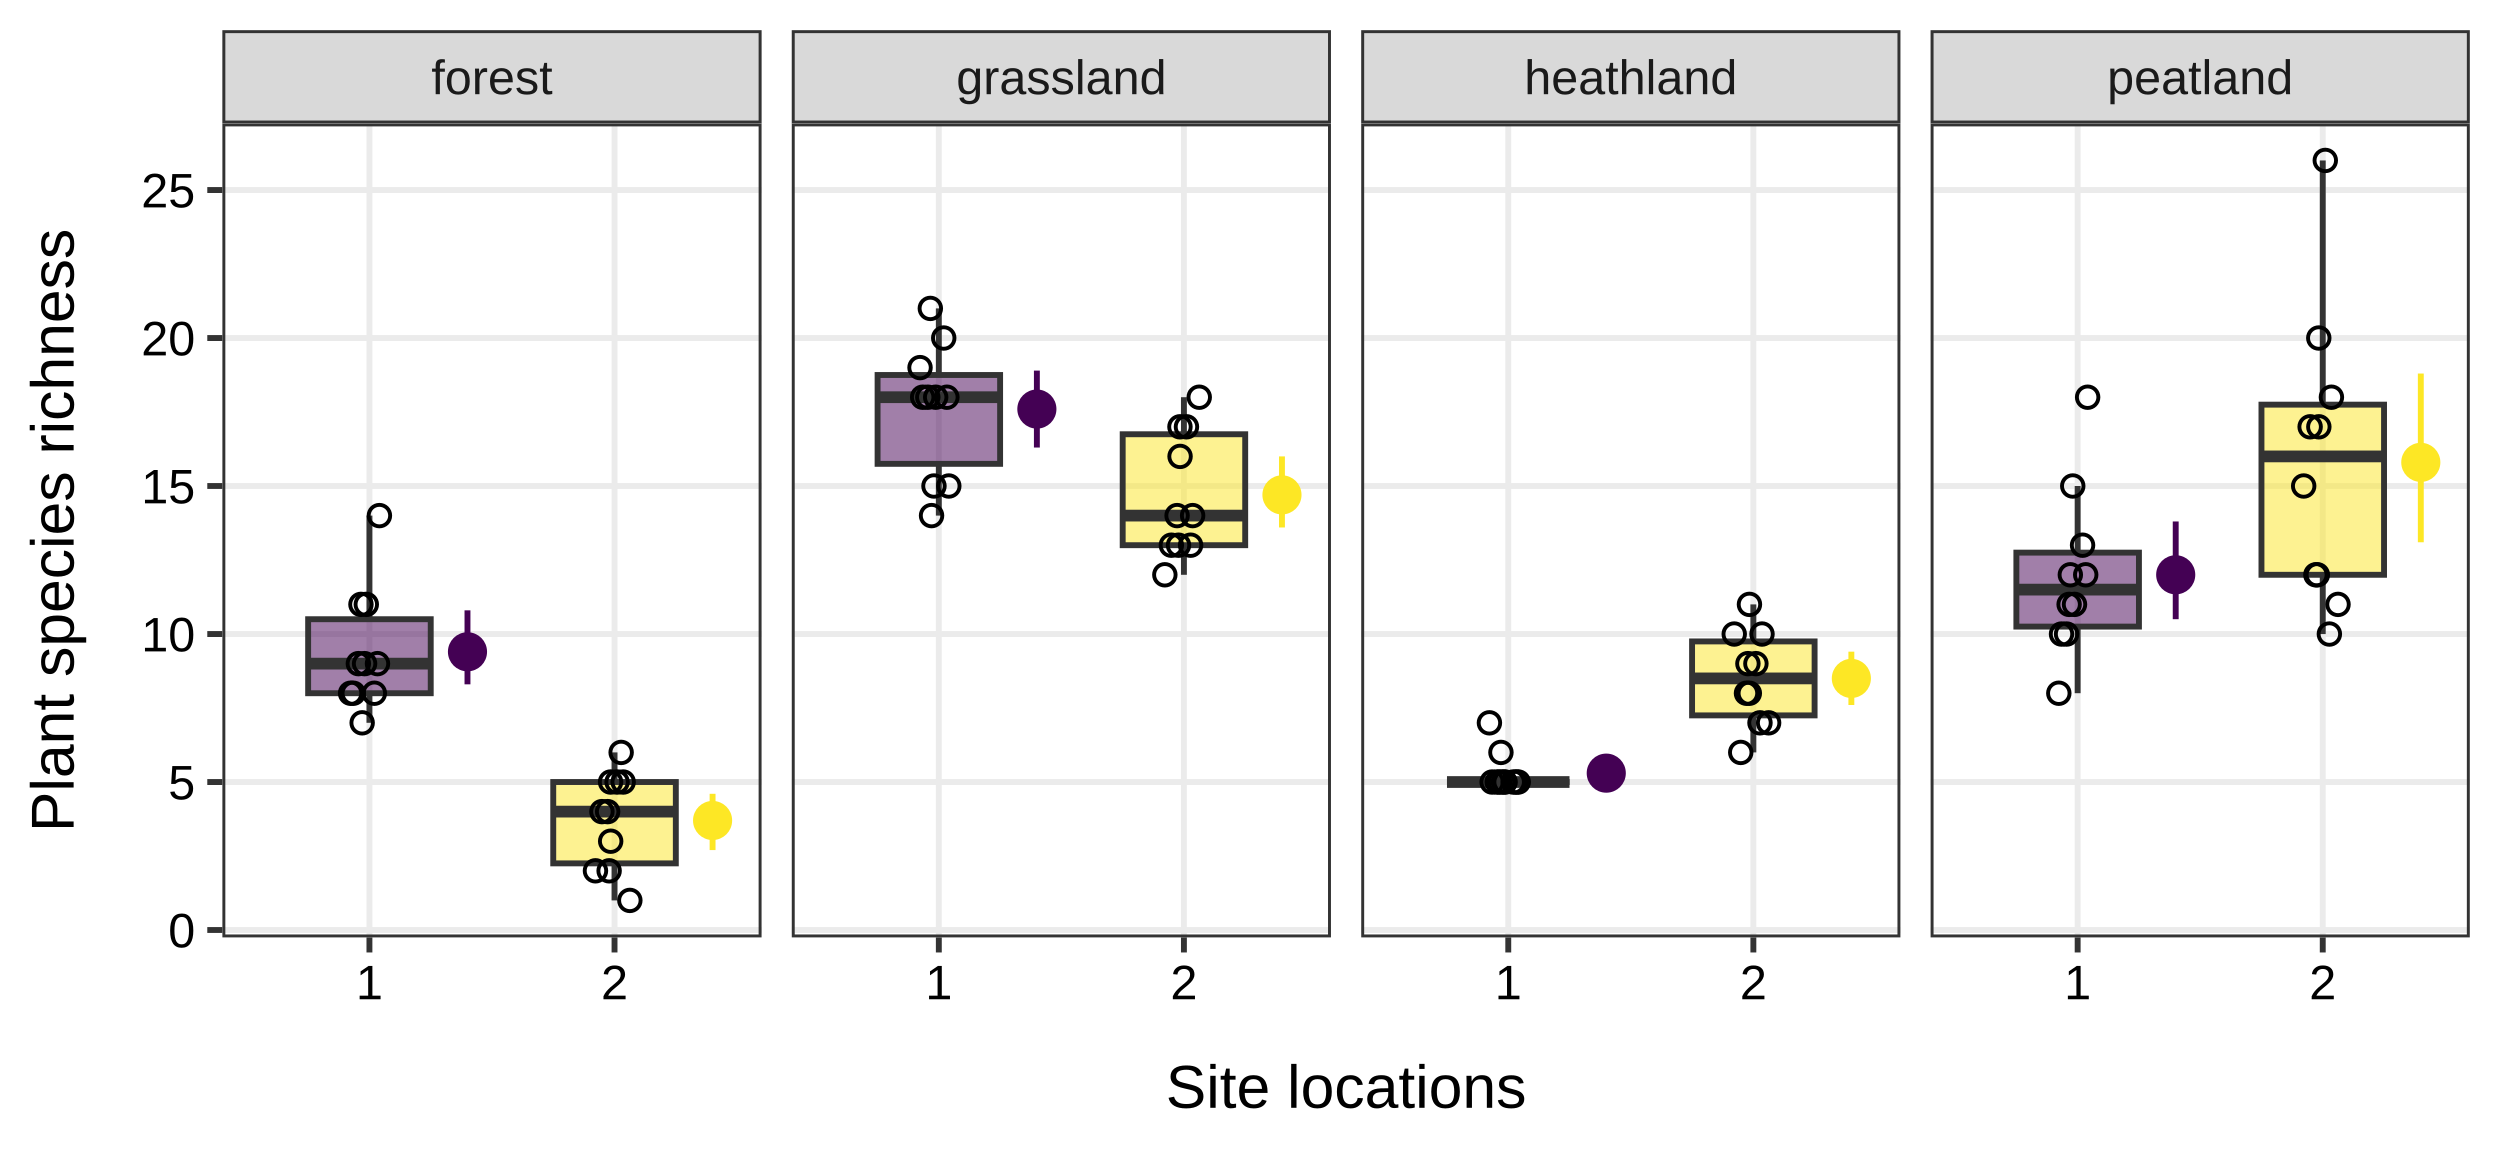
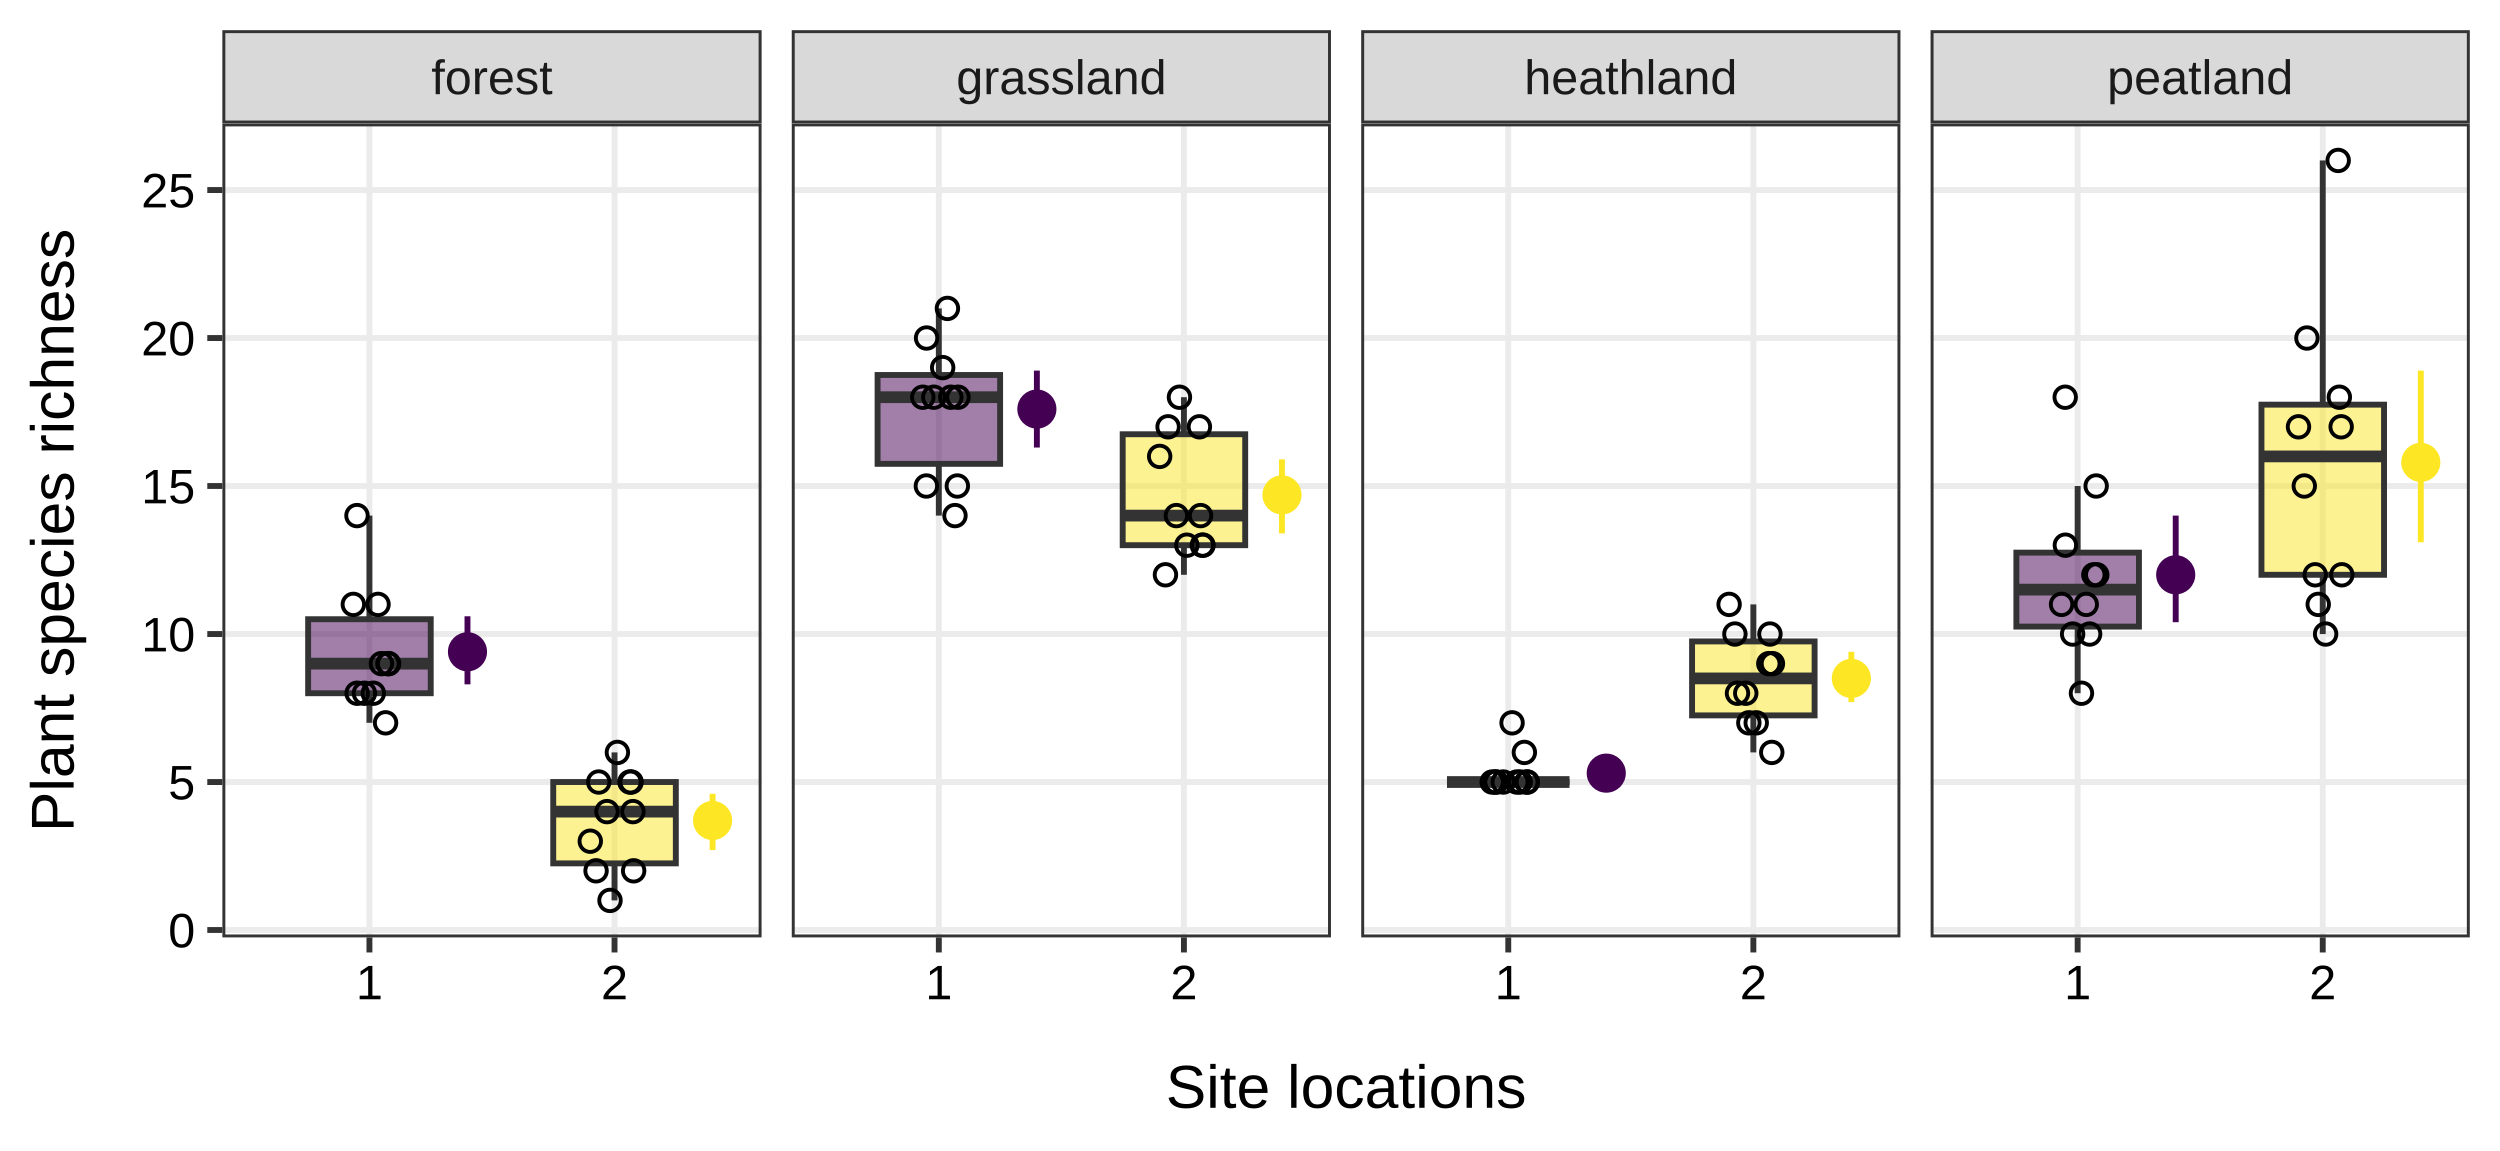
<svg xmlns="http://www.w3.org/2000/svg" width="453.60pt" height="208.80pt" viewBox="0 0 453.60 208.80">
  <g class="svglite">
    <defs>
      <style type="text/css">
    .svglite line, .svglite polyline, .svglite polygon, .svglite path, .svglite rect, .svglite circle {
      fill: none;
      stroke: #000000;
      stroke-linecap: round;
      stroke-linejoin: round;
      stroke-miterlimit: 10.00;
    }
    .svglite text {
      white-space: pre;
    }
    .svglite g.glyphgroup path {
      fill: inherit;
      stroke: none;
    }
  </style>
    </defs>
    <rect width="100%" height="100%" style="stroke: none; fill: #FFFFFF;" />
    <defs>
      <clipPath id="cpMC4wMHw0NTMuNjB8MC4wMHwyMDguODA=">
        <rect x="0.00" y="0.00" width="453.60" height="208.80" />
      </clipPath>
    </defs>
    <g clip-path="url(#cpMC4wMHw0NTMuNjB8MC4wMHwyMDguODA=)">
      <rect x="0.00" y="0.00" width="453.60" height="208.80" style="stroke-width: 1.07; stroke: #FFFFFF; fill: #FFFFFF;" />
    </g>
    <defs>
      <clipPath id="cpNDAuMzV8MTM4LjE4fDIyLjQwfDE3MC4wOA==">
        <rect x="40.35" y="22.40" width="97.83" height="147.68" />
      </clipPath>
    </defs>
    <g clip-path="url(#cpNDAuMzV8MTM4LjE4fDIyLjQwfDE3MC4wOA==)">
      <rect x="40.35" y="22.40" width="97.83" height="147.68" style="stroke-width: 1.07; stroke: none; fill: #FFFFFF;" />
      <polyline points="40.35,168.74 138.18,168.74 " style="stroke-width: 1.07; stroke: #EBEBEB; stroke-linecap: butt;" />
      <polyline points="40.35,141.89 138.18,141.89 " style="stroke-width: 1.07; stroke: #EBEBEB; stroke-linecap: butt;" />
      <polyline points="40.35,115.04 138.18,115.04 " style="stroke-width: 1.07; stroke: #EBEBEB; stroke-linecap: butt;" />
      <polyline points="40.35,88.18 138.18,88.18 " style="stroke-width: 1.07; stroke: #EBEBEB; stroke-linecap: butt;" />
      <polyline points="40.35,61.33 138.18,61.33 " style="stroke-width: 1.07; stroke: #EBEBEB; stroke-linecap: butt;" />
      <polyline points="40.35,34.48 138.18,34.48 " style="stroke-width: 1.07; stroke: #EBEBEB; stroke-linecap: butt;" />
      <polyline points="67.03,170.08 67.03,22.40 " style="stroke-width: 1.07; stroke: #EBEBEB; stroke-linecap: butt;" />
      <polyline points="111.50,170.08 111.50,22.40 " style="stroke-width: 1.07; stroke: #EBEBEB; stroke-linecap: butt;" />
      <line x1="67.03" y1="112.35" x2="67.03" y2="93.55" style="stroke-width: 1.07; stroke: #333333; stroke-linecap: butt;" />
      <line x1="67.03" y1="125.78" x2="67.03" y2="131.15" style="stroke-width: 1.07; stroke: #333333; stroke-linecap: butt;" />
      <polygon points="55.91,112.35 55.91,125.78 78.15,125.78 78.15,112.35 55.91,112.35 " style="stroke-width: 1.07; stroke: #333333; stroke-linecap: butt; stroke-linejoin: miter; fill: #440154; fill-opacity: 0.50;" />
      <line x1="55.91" y1="120.41" x2="78.15" y2="120.41" style="stroke-width: 2.13; stroke: #333333; stroke-linecap: butt; stroke-linejoin: miter;" />
      <line x1="111.50" y1="141.89" x2="111.50" y2="136.52" style="stroke-width: 1.07; stroke: #333333; stroke-linecap: butt;" />
      <line x1="111.50" y1="156.65" x2="111.50" y2="163.37" style="stroke-width: 1.07; stroke: #333333; stroke-linecap: butt;" />
      <polygon points="100.38,141.89 100.38,156.65 122.62,156.65 122.62,141.89 100.38,141.89 " style="stroke-width: 1.07; stroke: #333333; stroke-linecap: butt; stroke-linejoin: miter; fill: #FDE725; fill-opacity: 0.50;" />
      <line x1="100.38" y1="147.26" x2="122.62" y2="147.26" style="stroke-width: 2.13; stroke: #333333; stroke-linecap: butt; stroke-linejoin: miter;" />
-       <circle cx="66.46" cy="109.66" r="1.95" style="stroke-width: 0.71;" />
-       <circle cx="65.02" cy="120.41" r="1.95" style="stroke-width: 0.71;" />
-       <circle cx="65.49" cy="109.66" r="1.95" style="stroke-width: 0.71;" />
-       <circle cx="68.84" cy="93.55" r="1.95" style="stroke-width: 0.71;" />
-       <circle cx="66.15" cy="120.41" r="1.95" style="stroke-width: 0.71;" />
-       <circle cx="63.61" cy="125.78" r="1.95" style="stroke-width: 0.71;" />
-       <circle cx="67.92" cy="125.78" r="1.95" style="stroke-width: 0.71;" />
-       <circle cx="68.49" cy="120.41" r="1.95" style="stroke-width: 0.71;" />
-       <circle cx="65.71" cy="131.15" r="1.95" style="stroke-width: 0.71;" />
-       <circle cx="64.10" cy="125.78" r="1.95" style="stroke-width: 0.71;" />
-       <circle cx="111.96" cy="141.89" r="1.95" style="stroke-width: 0.71;" />
-       <circle cx="113.07" cy="141.89" r="1.95" style="stroke-width: 0.71;" />
-       <circle cx="110.25" cy="147.26" r="1.95" style="stroke-width: 0.71;" />
-       <circle cx="110.78" cy="141.89" r="1.95" style="stroke-width: 0.71;" />
-       <circle cx="114.28" cy="163.37" r="1.95" style="stroke-width: 0.71;" />
-       <circle cx="110.80" cy="152.63" r="1.95" style="stroke-width: 0.71;" />
-       <circle cx="108.04" cy="158.00" r="1.95" style="stroke-width: 0.71;" />
-       <circle cx="110.52" cy="158.00" r="1.95" style="stroke-width: 0.71;" />
-       <circle cx="112.70" cy="136.52" r="1.95" style="stroke-width: 0.71;" />
-       <circle cx="109.21" cy="147.26" r="1.95" style="stroke-width: 0.71;" />
-       <line x1="84.82" y1="124.16" x2="84.82" y2="110.74" style="stroke-width: 1.07; stroke: #440154; stroke-linecap: butt;" />
+       <circle cx="64.11" cy="109.66" r="1.95" style="stroke-width: 0.71;" />
+       <circle cx="69.20" cy="120.41" r="1.95" style="stroke-width: 0.71;" />
+       <circle cx="68.59" cy="109.66" r="1.95" style="stroke-width: 0.71;" />
+       <circle cx="64.77" cy="93.55" r="1.95" style="stroke-width: 0.71;" />
+       <circle cx="70.39" cy="120.41" r="1.95" style="stroke-width: 0.71;" />
+       <circle cx="67.73" cy="125.78" r="1.95" style="stroke-width: 0.71;" />
+       <circle cx="64.80" cy="125.78" r="1.95" style="stroke-width: 0.71;" />
+       <circle cx="70.51" cy="120.41" r="1.95" style="stroke-width: 0.71;" />
+       <circle cx="69.96" cy="131.15" r="1.95" style="stroke-width: 0.71;" />
+       <circle cx="66.12" cy="125.78" r="1.95" style="stroke-width: 0.71;" />
+       <circle cx="114.30" cy="141.89" r="1.95" style="stroke-width: 0.71;" />
+       <circle cx="114.51" cy="141.89" r="1.95" style="stroke-width: 0.71;" />
+       <circle cx="110.13" cy="147.26" r="1.95" style="stroke-width: 0.71;" />
+       <circle cx="108.63" cy="141.89" r="1.95" style="stroke-width: 0.71;" />
+       <circle cx="110.68" cy="163.37" r="1.95" style="stroke-width: 0.71;" />
+       <circle cx="107.10" cy="152.63" r="1.95" style="stroke-width: 0.71;" />
+       <circle cx="108.15" cy="158.00" r="1.95" style="stroke-width: 0.71;" />
+       <circle cx="114.97" cy="158.00" r="1.95" style="stroke-width: 0.71;" />
+       <circle cx="112.02" cy="136.52" r="1.95" style="stroke-width: 0.71;" />
+       <circle cx="114.84" cy="147.26" r="1.95" style="stroke-width: 0.71;" />
+       <line x1="84.82" y1="124.16" x2="84.82" y2="111.81" style="stroke-width: 1.07; stroke: #440154; stroke-linecap: butt;" />
      <line x1="129.29" y1="154.24" x2="129.29" y2="144.03" style="stroke-width: 1.07; stroke: #FDE725; stroke-linecap: butt;" />
      <circle cx="84.82" cy="118.26" r="2.84" style="stroke-width: 1.42; stroke: #440154; fill: #440154;" />
      <circle cx="129.29" cy="148.87" r="2.84" style="stroke-width: 1.42; stroke: #FDE725; fill: #FDE725;" />
      <rect x="40.35" y="22.40" width="97.83" height="147.68" style="stroke-width: 1.07; stroke: #333333;" />
    </g>
    <g clip-path="url(#cpMC4wMHw0NTMuNjB8MC4wMHwyMDguODA=)">
</g>
    <defs>
      <clipPath id="cpMTQzLjY2fDI0MS41MHwyMi40MHwxNzAuMDg=">
        <rect x="143.66" y="22.40" width="97.83" height="147.68" />
      </clipPath>
    </defs>
    <g clip-path="url(#cpMTQzLjY2fDI0MS41MHwyMi40MHwxNzAuMDg=)">
      <rect x="143.66" y="22.40" width="97.83" height="147.68" style="stroke-width: 1.07; stroke: none; fill: #FFFFFF;" />
      <polyline points="143.66,168.74 241.50,168.74 " style="stroke-width: 1.07; stroke: #EBEBEB; stroke-linecap: butt;" />
      <polyline points="143.66,141.89 241.50,141.89 " style="stroke-width: 1.07; stroke: #EBEBEB; stroke-linecap: butt;" />
      <polyline points="143.66,115.04 241.50,115.04 " style="stroke-width: 1.07; stroke: #EBEBEB; stroke-linecap: butt;" />
      <polyline points="143.66,88.18 241.50,88.18 " style="stroke-width: 1.07; stroke: #EBEBEB; stroke-linecap: butt;" />
      <polyline points="143.66,61.33 241.50,61.33 " style="stroke-width: 1.07; stroke: #EBEBEB; stroke-linecap: butt;" />
      <polyline points="143.66,34.48 241.50,34.48 " style="stroke-width: 1.07; stroke: #EBEBEB; stroke-linecap: butt;" />
      <polyline points="170.34,170.08 170.34,22.40 " style="stroke-width: 1.07; stroke: #EBEBEB; stroke-linecap: butt;" />
      <polyline points="214.81,170.08 214.81,22.40 " style="stroke-width: 1.07; stroke: #EBEBEB; stroke-linecap: butt;" />
      <line x1="170.34" y1="68.04" x2="170.34" y2="55.96" style="stroke-width: 1.07; stroke: #333333; stroke-linecap: butt;" />
      <line x1="170.34" y1="84.16" x2="170.34" y2="93.55" style="stroke-width: 1.07; stroke: #333333; stroke-linecap: butt;" />
      <polygon points="159.23,68.04 159.23,84.16 181.46,84.16 181.46,68.04 159.23,68.04 " style="stroke-width: 1.07; stroke: #333333; stroke-linecap: butt; stroke-linejoin: miter; fill: #440154; fill-opacity: 0.50;" />
      <line x1="159.23" y1="72.07" x2="181.46" y2="72.07" style="stroke-width: 2.13; stroke: #333333; stroke-linecap: butt; stroke-linejoin: miter;" />
      <line x1="214.81" y1="78.79" x2="214.81" y2="72.07" style="stroke-width: 1.07; stroke: #333333; stroke-linecap: butt;" />
      <line x1="214.81" y1="98.92" x2="214.81" y2="104.29" style="stroke-width: 1.07; stroke: #333333; stroke-linecap: butt;" />
      <polygon points="203.70,78.79 203.70,98.92 225.93,98.92 225.93,78.79 203.70,78.79 " style="stroke-width: 1.07; stroke: #333333; stroke-linecap: butt; stroke-linejoin: miter; fill: #FDE725; fill-opacity: 0.50;" />
      <line x1="203.70" y1="93.55" x2="225.93" y2="93.55" style="stroke-width: 2.13; stroke: #333333; stroke-linecap: butt; stroke-linejoin: miter;" />
-       <circle cx="169.77" cy="72.07" r="1.95" style="stroke-width: 0.71;" />
-       <circle cx="168.34" cy="72.07" r="1.95" style="stroke-width: 0.71;" />
-       <circle cx="168.80" cy="55.96" r="1.95" style="stroke-width: 0.71;" />
-       <circle cx="172.15" cy="88.18" r="1.95" style="stroke-width: 0.71;" />
-       <circle cx="169.46" cy="88.18" r="1.95" style="stroke-width: 0.71;" />
-       <circle cx="166.93" cy="66.70" r="1.95" style="stroke-width: 0.71;" />
-       <circle cx="171.23" cy="61.33" r="1.95" style="stroke-width: 0.71;" />
-       <circle cx="171.80" cy="72.07" r="1.95" style="stroke-width: 0.71;" />
-       <circle cx="169.02" cy="93.55" r="1.95" style="stroke-width: 0.71;" />
-       <circle cx="167.41" cy="72.07" r="1.95" style="stroke-width: 0.71;" />
-       <circle cx="215.27" cy="77.44" r="1.95" style="stroke-width: 0.71;" />
-       <circle cx="216.39" cy="93.55" r="1.95" style="stroke-width: 0.71;" />
-       <circle cx="213.57" cy="93.55" r="1.95" style="stroke-width: 0.71;" />
-       <circle cx="214.09" cy="77.44" r="1.95" style="stroke-width: 0.71;" />
-       <circle cx="217.59" cy="72.07" r="1.95" style="stroke-width: 0.71;" />
-       <circle cx="214.11" cy="82.81" r="1.95" style="stroke-width: 0.71;" />
-       <circle cx="211.35" cy="104.29" r="1.95" style="stroke-width: 0.71;" />
-       <circle cx="213.83" cy="98.92" r="1.95" style="stroke-width: 0.71;" />
-       <circle cx="216.02" cy="98.92" r="1.95" style="stroke-width: 0.71;" />
-       <circle cx="212.53" cy="98.92" r="1.95" style="stroke-width: 0.71;" />
+       <circle cx="167.43" cy="72.07" r="1.95" style="stroke-width: 0.71;" />
+       <circle cx="172.51" cy="72.07" r="1.95" style="stroke-width: 0.71;" />
+       <circle cx="171.90" cy="55.96" r="1.95" style="stroke-width: 0.71;" />
+       <circle cx="168.08" cy="88.18" r="1.95" style="stroke-width: 0.71;" />
+       <circle cx="173.70" cy="88.18" r="1.95" style="stroke-width: 0.71;" />
+       <circle cx="171.04" cy="66.70" r="1.95" style="stroke-width: 0.71;" />
+       <circle cx="168.12" cy="61.33" r="1.95" style="stroke-width: 0.71;" />
+       <circle cx="173.82" cy="72.07" r="1.95" style="stroke-width: 0.71;" />
+       <circle cx="173.27" cy="93.55" r="1.95" style="stroke-width: 0.71;" />
+       <circle cx="169.43" cy="72.07" r="1.95" style="stroke-width: 0.71;" />
+       <circle cx="217.62" cy="77.44" r="1.95" style="stroke-width: 0.71;" />
+       <circle cx="217.83" cy="93.55" r="1.95" style="stroke-width: 0.71;" />
+       <circle cx="213.44" cy="93.55" r="1.95" style="stroke-width: 0.71;" />
+       <circle cx="211.94" cy="77.44" r="1.95" style="stroke-width: 0.71;" />
+       <circle cx="214.00" cy="72.07" r="1.95" style="stroke-width: 0.71;" />
+       <circle cx="210.41" cy="82.81" r="1.95" style="stroke-width: 0.71;" />
+       <circle cx="211.46" cy="104.29" r="1.95" style="stroke-width: 0.71;" />
+       <circle cx="218.28" cy="98.92" r="1.95" style="stroke-width: 0.71;" />
+       <circle cx="215.34" cy="98.92" r="1.95" style="stroke-width: 0.71;" />
+       <circle cx="218.15" cy="98.92" r="1.95" style="stroke-width: 0.71;" />
      <line x1="188.13" y1="81.20" x2="188.13" y2="67.24" style="stroke-width: 1.07; stroke: #440154; stroke-linecap: butt;" />
-       <line x1="232.60" y1="95.70" x2="232.60" y2="82.81" style="stroke-width: 1.07; stroke: #FDE725; stroke-linecap: butt;" />
+       <line x1="232.60" y1="96.78" x2="232.60" y2="83.34" style="stroke-width: 1.07; stroke: #FDE725; stroke-linecap: butt;" />
      <circle cx="188.13" cy="74.22" r="2.84" style="stroke-width: 1.42; stroke: #440154; fill: #440154;" />
      <circle cx="232.60" cy="89.79" r="2.84" style="stroke-width: 1.42; stroke: #FDE725; fill: #FDE725;" />
      <rect x="143.66" y="22.40" width="97.83" height="147.68" style="stroke-width: 1.07; stroke: #333333;" />
    </g>
    <g clip-path="url(#cpMC4wMHw0NTMuNjB8MC4wMHwyMDguODA=)">
</g>
    <defs>
      <clipPath id="cpMjQ2Ljk4fDM0NC44MXwyMi40MHwxNzAuMDg=">
        <rect x="246.98" y="22.40" width="97.83" height="147.68" />
      </clipPath>
    </defs>
    <g clip-path="url(#cpMjQ2Ljk4fDM0NC44MXwyMi40MHwxNzAuMDg=)">
      <rect x="246.98" y="22.40" width="97.83" height="147.68" style="stroke-width: 1.07; stroke: none; fill: #FFFFFF;" />
      <polyline points="246.98,168.74 344.81,168.74 " style="stroke-width: 1.07; stroke: #EBEBEB; stroke-linecap: butt;" />
      <polyline points="246.98,141.89 344.81,141.89 " style="stroke-width: 1.07; stroke: #EBEBEB; stroke-linecap: butt;" />
      <polyline points="246.98,115.04 344.81,115.04 " style="stroke-width: 1.07; stroke: #EBEBEB; stroke-linecap: butt;" />
      <polyline points="246.98,88.18 344.81,88.18 " style="stroke-width: 1.07; stroke: #EBEBEB; stroke-linecap: butt;" />
      <polyline points="246.98,61.33 344.81,61.33 " style="stroke-width: 1.07; stroke: #EBEBEB; stroke-linecap: butt;" />
      <polyline points="246.98,34.48 344.81,34.48 " style="stroke-width: 1.07; stroke: #EBEBEB; stroke-linecap: butt;" />
      <polyline points="273.66,170.08 273.66,22.40 " style="stroke-width: 1.07; stroke: #EBEBEB; stroke-linecap: butt;" />
      <polyline points="318.13,170.08 318.13,22.40 " style="stroke-width: 1.07; stroke: #EBEBEB; stroke-linecap: butt;" />
      <line x1="273.66" y1="141.89" x2="273.66" y2="141.89" style="stroke-width: 1.07; stroke: #333333; stroke-linecap: butt;" />
      <line x1="273.66" y1="141.89" x2="273.66" y2="141.89" style="stroke-width: 1.07; stroke: #333333; stroke-linecap: butt;" />
      <polygon points="262.54,141.89 262.54,141.89 284.77,141.89 284.77,141.89 262.54,141.89 " style="stroke-width: 1.07; stroke: #333333; stroke-linecap: butt; stroke-linejoin: miter; fill: #440154; fill-opacity: 0.50;" />
      <line x1="262.54" y1="141.89" x2="284.77" y2="141.89" style="stroke-width: 2.13; stroke: #333333; stroke-linecap: butt; stroke-linejoin: miter;" />
      <line x1="318.13" y1="116.38" x2="318.13" y2="109.66" style="stroke-width: 1.07; stroke: #333333; stroke-linecap: butt;" />
      <line x1="318.13" y1="129.80" x2="318.13" y2="136.52" style="stroke-width: 1.07; stroke: #333333; stroke-linecap: butt;" />
      <polygon points="307.01,116.38 307.01,129.80 329.24,129.80 329.24,116.38 307.01,116.38 " style="stroke-width: 1.07; stroke: #333333; stroke-linecap: butt; stroke-linejoin: miter; fill: #FDE725; fill-opacity: 0.50;" />
      <line x1="307.01" y1="123.09" x2="329.24" y2="123.09" style="stroke-width: 2.13; stroke: #333333; stroke-linecap: butt; stroke-linejoin: miter;" />
-       <circle cx="273.09" cy="141.89" r="1.95" style="stroke-width: 0.71;" />
-       <circle cx="271.65" cy="141.89" r="1.95" style="stroke-width: 0.71;" />
-       <circle cx="272.11" cy="141.89" r="1.95" style="stroke-width: 0.71;" />
-       <circle cx="275.47" cy="141.89" r="1.95" style="stroke-width: 0.71;" />
-       <circle cx="272.77" cy="141.89" r="1.95" style="stroke-width: 0.71;" />
-       <circle cx="270.24" cy="131.15" r="1.95" style="stroke-width: 0.71;" />
-       <circle cx="274.55" cy="141.89" r="1.95" style="stroke-width: 0.71;" />
-       <circle cx="275.12" cy="141.89" r="1.95" style="stroke-width: 0.71;" />
-       <circle cx="272.33" cy="136.52" r="1.95" style="stroke-width: 0.71;" />
-       <circle cx="270.73" cy="141.89" r="1.95" style="stroke-width: 0.71;" />
-       <circle cx="318.59" cy="120.41" r="1.95" style="stroke-width: 0.71;" />
-       <circle cx="319.70" cy="115.04" r="1.95" style="stroke-width: 0.71;" />
-       <circle cx="316.88" cy="125.78" r="1.95" style="stroke-width: 0.71;" />
-       <circle cx="317.40" cy="125.78" r="1.95" style="stroke-width: 0.71;" />
-       <circle cx="320.90" cy="131.15" r="1.95" style="stroke-width: 0.71;" />
-       <circle cx="317.42" cy="109.66" r="1.95" style="stroke-width: 0.71;" />
-       <circle cx="314.66" cy="115.04" r="1.95" style="stroke-width: 0.71;" />
-       <circle cx="317.14" cy="120.41" r="1.95" style="stroke-width: 0.71;" />
-       <circle cx="319.33" cy="131.15" r="1.95" style="stroke-width: 0.71;" />
-       <circle cx="315.84" cy="136.52" r="1.95" style="stroke-width: 0.71;" />
+       <circle cx="270.74" cy="141.89" r="1.95" style="stroke-width: 0.71;" />
+       <circle cx="275.82" cy="141.89" r="1.95" style="stroke-width: 0.71;" />
+       <circle cx="275.21" cy="141.89" r="1.95" style="stroke-width: 0.71;" />
+       <circle cx="271.39" cy="141.89" r="1.95" style="stroke-width: 0.71;" />
+       <circle cx="277.02" cy="141.89" r="1.95" style="stroke-width: 0.71;" />
+       <circle cx="274.35" cy="131.15" r="1.95" style="stroke-width: 0.71;" />
+       <circle cx="271.43" cy="141.89" r="1.95" style="stroke-width: 0.71;" />
+       <circle cx="277.13" cy="141.89" r="1.95" style="stroke-width: 0.71;" />
+       <circle cx="276.58" cy="136.52" r="1.95" style="stroke-width: 0.71;" />
+       <circle cx="272.75" cy="141.89" r="1.95" style="stroke-width: 0.71;" />
+       <circle cx="320.93" cy="120.41" r="1.95" style="stroke-width: 0.71;" />
+       <circle cx="321.14" cy="115.04" r="1.95" style="stroke-width: 0.71;" />
+       <circle cx="316.75" cy="125.78" r="1.95" style="stroke-width: 0.71;" />
+       <circle cx="315.25" cy="125.78" r="1.95" style="stroke-width: 0.71;" />
+       <circle cx="317.31" cy="131.15" r="1.95" style="stroke-width: 0.71;" />
+       <circle cx="313.73" cy="109.66" r="1.95" style="stroke-width: 0.71;" />
+       <circle cx="314.78" cy="115.04" r="1.95" style="stroke-width: 0.71;" />
+       <circle cx="321.59" cy="120.41" r="1.95" style="stroke-width: 0.71;" />
+       <circle cx="318.65" cy="131.15" r="1.95" style="stroke-width: 0.71;" />
+       <circle cx="321.47" cy="136.52" r="1.95" style="stroke-width: 0.71;" />
      <line x1="291.44" y1="141.89" x2="291.44" y2="137.59" style="stroke-width: 1.07; stroke: #440154; stroke-linecap: butt;" />
-       <line x1="335.91" y1="127.92" x2="335.91" y2="118.24" style="stroke-width: 1.07; stroke: #FDE725; stroke-linecap: butt;" />
+       <line x1="335.91" y1="127.39" x2="335.91" y2="118.26" style="stroke-width: 1.07; stroke: #FDE725; stroke-linecap: butt;" />
      <circle cx="291.44" cy="140.28" r="2.84" style="stroke-width: 1.42; stroke: #440154; fill: #440154;" />
      <circle cx="335.91" cy="123.09" r="2.84" style="stroke-width: 1.42; stroke: #FDE725; fill: #FDE725;" />
      <rect x="246.98" y="22.40" width="97.83" height="147.68" style="stroke-width: 1.07; stroke: #333333;" />
    </g>
    <g clip-path="url(#cpMC4wMHw0NTMuNjB8MC4wMHwyMDguODA=)">
</g>
    <defs>
      <clipPath id="cpMzUwLjI5fDQ0OC4xMnwyMi40MHwxNzAuMDg=">
        <rect x="350.29" y="22.40" width="97.83" height="147.68" />
      </clipPath>
    </defs>
    <g clip-path="url(#cpMzUwLjI5fDQ0OC4xMnwyMi40MHwxNzAuMDg=)">
      <rect x="350.29" y="22.40" width="97.83" height="147.68" style="stroke-width: 1.07; stroke: none; fill: #FFFFFF;" />
      <polyline points="350.29,168.74 448.12,168.74 " style="stroke-width: 1.07; stroke: #EBEBEB; stroke-linecap: butt;" />
      <polyline points="350.29,141.89 448.12,141.89 " style="stroke-width: 1.07; stroke: #EBEBEB; stroke-linecap: butt;" />
      <polyline points="350.29,115.04 448.12,115.04 " style="stroke-width: 1.07; stroke: #EBEBEB; stroke-linecap: butt;" />
      <polyline points="350.29,88.18 448.12,88.18 " style="stroke-width: 1.07; stroke: #EBEBEB; stroke-linecap: butt;" />
      <polyline points="350.29,61.33 448.12,61.33 " style="stroke-width: 1.07; stroke: #EBEBEB; stroke-linecap: butt;" />
      <polyline points="350.29,34.48 448.12,34.48 " style="stroke-width: 1.07; stroke: #EBEBEB; stroke-linecap: butt;" />
      <polyline points="376.97,170.08 376.97,22.40 " style="stroke-width: 1.07; stroke: #EBEBEB; stroke-linecap: butt;" />
      <polyline points="421.44,170.08 421.44,22.40 " style="stroke-width: 1.07; stroke: #EBEBEB; stroke-linecap: butt;" />
      <line x1="376.97" y1="100.27" x2="376.97" y2="88.18" style="stroke-width: 1.07; stroke: #333333; stroke-linecap: butt;" />
      <line x1="376.97" y1="113.69" x2="376.97" y2="125.78" style="stroke-width: 1.07; stroke: #333333; stroke-linecap: butt;" />
      <polygon points="365.85,100.27 365.85,113.69 388.09,113.69 388.09,100.27 365.85,100.27 " style="stroke-width: 1.07; stroke: #333333; stroke-linecap: butt; stroke-linejoin: miter; fill: #440154; fill-opacity: 0.50;" />
      <line x1="365.85" y1="106.98" x2="388.09" y2="106.98" style="stroke-width: 2.13; stroke: #333333; stroke-linecap: butt; stroke-linejoin: miter;" />
      <line x1="421.44" y1="73.42" x2="421.44" y2="29.11" style="stroke-width: 1.07; stroke: #333333; stroke-linecap: butt;" />
      <line x1="421.44" y1="104.29" x2="421.44" y2="115.04" style="stroke-width: 1.07; stroke: #333333; stroke-linecap: butt;" />
      <polygon points="410.32,73.42 410.32,104.29 432.56,104.29 432.56,73.42 410.32,73.42 " style="stroke-width: 1.07; stroke: #333333; stroke-linecap: butt; stroke-linejoin: miter; fill: #FDE725; fill-opacity: 0.50;" />
      <line x1="410.32" y1="82.81" x2="432.56" y2="82.81" style="stroke-width: 2.13; stroke: #333333; stroke-linecap: butt; stroke-linejoin: miter;" />
-       <circle cx="376.40" cy="109.66" r="1.95" style="stroke-width: 0.71;" />
-       <circle cx="374.96" cy="115.04" r="1.95" style="stroke-width: 0.71;" />
-       <circle cx="375.42" cy="109.66" r="1.95" style="stroke-width: 0.71;" />
-       <circle cx="378.78" cy="72.07" r="1.95" style="stroke-width: 0.71;" />
-       <circle cx="376.08" cy="88.18" r="1.95" style="stroke-width: 0.71;" />
-       <circle cx="373.55" cy="125.78" r="1.95" style="stroke-width: 0.71;" />
-       <circle cx="377.86" cy="98.92" r="1.95" style="stroke-width: 0.71;" />
-       <circle cx="378.43" cy="104.29" r="1.95" style="stroke-width: 0.71;" />
-       <circle cx="375.64" cy="104.29" r="1.95" style="stroke-width: 0.71;" />
-       <circle cx="374.04" cy="115.04" r="1.95" style="stroke-width: 0.71;" />
-       <circle cx="421.90" cy="29.11" r="1.95" style="stroke-width: 0.71;" />
-       <circle cx="423.01" cy="72.07" r="1.95" style="stroke-width: 0.71;" />
-       <circle cx="420.19" cy="104.29" r="1.95" style="stroke-width: 0.71;" />
-       <circle cx="420.72" cy="61.33" r="1.95" style="stroke-width: 0.71;" />
-       <circle cx="424.21" cy="109.66" r="1.95" style="stroke-width: 0.71;" />
-       <circle cx="420.73" cy="77.44" r="1.95" style="stroke-width: 0.71;" />
-       <circle cx="417.98" cy="88.18" r="1.95" style="stroke-width: 0.71;" />
-       <circle cx="420.46" cy="104.29" r="1.95" style="stroke-width: 0.71;" />
-       <circle cx="422.64" cy="115.04" r="1.95" style="stroke-width: 0.71;" />
-       <circle cx="419.15" cy="77.44" r="1.95" style="stroke-width: 0.71;" />
-       <line x1="394.76" y1="112.35" x2="394.76" y2="94.61" style="stroke-width: 1.07; stroke: #440154; stroke-linecap: butt;" />
-       <line x1="439.23" y1="98.39" x2="439.23" y2="67.78" style="stroke-width: 1.07; stroke: #FDE725; stroke-linecap: butt;" />
+       <circle cx="374.05" cy="109.66" r="1.95" style="stroke-width: 0.71;" />
+       <circle cx="379.14" cy="115.04" r="1.95" style="stroke-width: 0.71;" />
+       <circle cx="378.53" cy="109.66" r="1.95" style="stroke-width: 0.71;" />
+       <circle cx="374.71" cy="72.07" r="1.95" style="stroke-width: 0.71;" />
+       <circle cx="380.33" cy="88.18" r="1.95" style="stroke-width: 0.71;" />
+       <circle cx="377.66" cy="125.78" r="1.95" style="stroke-width: 0.71;" />
+       <circle cx="374.74" cy="98.92" r="1.95" style="stroke-width: 0.71;" />
+       <circle cx="380.44" cy="104.29" r="1.95" style="stroke-width: 0.71;" />
+       <circle cx="379.90" cy="104.29" r="1.95" style="stroke-width: 0.71;" />
+       <circle cx="376.06" cy="115.04" r="1.95" style="stroke-width: 0.71;" />
+       <circle cx="424.24" cy="29.11" r="1.95" style="stroke-width: 0.71;" />
+       <circle cx="424.45" cy="72.07" r="1.95" style="stroke-width: 0.71;" />
+       <circle cx="420.07" cy="104.29" r="1.95" style="stroke-width: 0.71;" />
+       <circle cx="418.57" cy="61.33" r="1.95" style="stroke-width: 0.71;" />
+       <circle cx="420.62" cy="109.66" r="1.95" style="stroke-width: 0.71;" />
+       <circle cx="417.04" cy="77.44" r="1.95" style="stroke-width: 0.71;" />
+       <circle cx="418.09" cy="88.18" r="1.95" style="stroke-width: 0.71;" />
+       <circle cx="424.90" cy="104.29" r="1.95" style="stroke-width: 0.71;" />
+       <circle cx="421.96" cy="115.04" r="1.95" style="stroke-width: 0.71;" />
+       <circle cx="424.78" cy="77.44" r="1.95" style="stroke-width: 0.71;" />
+       <line x1="394.76" y1="112.89" x2="394.76" y2="93.55" style="stroke-width: 1.07; stroke: #440154; stroke-linecap: butt;" />
+       <line x1="439.23" y1="98.39" x2="439.23" y2="67.24" style="stroke-width: 1.07; stroke: #FDE725; stroke-linecap: butt;" />
      <circle cx="394.76" cy="104.29" r="2.84" style="stroke-width: 1.42; stroke: #440154; fill: #440154;" />
      <circle cx="439.23" cy="83.89" r="2.84" style="stroke-width: 1.42; stroke: #FDE725; fill: #FDE725;" />
      <rect x="350.29" y="22.40" width="97.83" height="147.68" style="stroke-width: 1.07; stroke: #333333;" />
    </g>
    <g clip-path="url(#cpMC4wMHw0NTMuNjB8MC4wMHwyMDguODA=)">
</g>
    <defs>
      <clipPath id="cpNDAuMzV8MTM4LjE4fDUuNDh8MjIuNDA=">
        <rect x="40.35" y="5.48" width="97.83" height="16.92" />
      </clipPath>
    </defs>
    <g clip-path="url(#cpNDAuMzV8MTM4LjE4fDUuNDh8MjIuNDA=)">
      <rect x="40.35" y="5.48" width="97.83" height="16.92" style="stroke-width: 1.07; stroke: #333333; fill: #D9D9D9;" />
      <text x="89.27" y="17.09" text-anchor="middle" style="font-size: 8.80px;fill: #1A1A1A; font-family: &quot;Arial&quot;;" textLength="21.98px" lengthAdjust="spacingAndGlyphs">forest</text>
    </g>
    <g clip-path="url(#cpMC4wMHw0NTMuNjB8MC4wMHwyMDguODA=)">
</g>
    <defs>
      <clipPath id="cpMTQzLjY2fDI0MS41MHw1LjQ4fDIyLjQw">
        <rect x="143.66" y="5.48" width="97.83" height="16.92" />
      </clipPath>
    </defs>
    <g clip-path="url(#cpMTQzLjY2fDI0MS41MHw1LjQ4fDIyLjQw)">
      <rect x="143.66" y="5.48" width="97.83" height="16.92" style="stroke-width: 1.07; stroke: #333333; fill: #D9D9D9;" />
      <text x="192.58" y="17.09" text-anchor="middle" style="font-size: 8.80px;fill: #1A1A1A; font-family: &quot;Arial&quot;;" textLength="38.14px" lengthAdjust="spacingAndGlyphs">grassland</text>
    </g>
    <g clip-path="url(#cpMC4wMHw0NTMuNjB8MC4wMHwyMDguODA=)">
</g>
    <defs>
      <clipPath id="cpMjQ2Ljk4fDM0NC44MXw1LjQ4fDIyLjQw">
        <rect x="246.98" y="5.48" width="97.83" height="16.92" />
      </clipPath>
    </defs>
    <g clip-path="url(#cpMjQ2Ljk4fDM0NC44MXw1LjQ4fDIyLjQw)">
      <rect x="246.98" y="5.48" width="97.83" height="16.92" style="stroke-width: 1.07; stroke: #333333; fill: #D9D9D9;" />
      <text x="295.89" y="17.09" text-anchor="middle" style="font-size: 8.80px;fill: #1A1A1A; font-family: &quot;Arial&quot;;" textLength="38.62px" lengthAdjust="spacingAndGlyphs">heathland</text>
    </g>
    <g clip-path="url(#cpMC4wMHw0NTMuNjB8MC4wMHwyMDguODA=)">
</g>
    <defs>
      <clipPath id="cpMzUwLjI5fDQ0OC4xMnw1LjQ4fDIyLjQw">
        <rect x="350.29" y="5.48" width="97.83" height="16.92" />
      </clipPath>
    </defs>
    <g clip-path="url(#cpMzUwLjI5fDQ0OC4xMnw1LjQ4fDIyLjQw)">
      <rect x="350.29" y="5.48" width="97.83" height="16.92" style="stroke-width: 1.07; stroke: #333333; fill: #D9D9D9;" />
      <text x="399.20" y="17.09" text-anchor="middle" style="font-size: 8.80px;fill: #1A1A1A; font-family: &quot;Arial&quot;;" textLength="33.73px" lengthAdjust="spacingAndGlyphs">peatland</text>
    </g>
    <g clip-path="url(#cpMC4wMHw0NTMuNjB8MC4wMHwyMDguODA=)">
      <polyline points="67.03,172.82 67.03,170.08 " style="stroke-width: 1.07; stroke: #333333; stroke-linecap: butt;" />
      <polyline points="111.50,172.82 111.50,170.08 " style="stroke-width: 1.07; stroke: #333333; stroke-linecap: butt;" />
      <text x="67.03" y="181.31" text-anchor="middle" style="font-size: 8.80px; font-family: &quot;Arial&quot;;" textLength="4.89px" lengthAdjust="spacingAndGlyphs">1</text>
      <text x="111.50" y="181.31" text-anchor="middle" style="font-size: 8.80px; font-family: &quot;Arial&quot;;" textLength="4.89px" lengthAdjust="spacingAndGlyphs">2</text>
      <polyline points="170.34,172.82 170.34,170.08 " style="stroke-width: 1.07; stroke: #333333; stroke-linecap: butt;" />
      <polyline points="214.81,172.82 214.81,170.08 " style="stroke-width: 1.07; stroke: #333333; stroke-linecap: butt;" />
      <text x="170.34" y="181.31" text-anchor="middle" style="font-size: 8.80px; font-family: &quot;Arial&quot;;" textLength="4.89px" lengthAdjust="spacingAndGlyphs">1</text>
      <text x="214.81" y="181.31" text-anchor="middle" style="font-size: 8.80px; font-family: &quot;Arial&quot;;" textLength="4.89px" lengthAdjust="spacingAndGlyphs">2</text>
      <polyline points="273.66,172.82 273.66,170.08 " style="stroke-width: 1.07; stroke: #333333; stroke-linecap: butt;" />
      <polyline points="318.13,172.82 318.13,170.08 " style="stroke-width: 1.07; stroke: #333333; stroke-linecap: butt;" />
      <text x="273.66" y="181.31" text-anchor="middle" style="font-size: 8.80px; font-family: &quot;Arial&quot;;" textLength="4.89px" lengthAdjust="spacingAndGlyphs">1</text>
      <text x="318.13" y="181.31" text-anchor="middle" style="font-size: 8.80px; font-family: &quot;Arial&quot;;" textLength="4.89px" lengthAdjust="spacingAndGlyphs">2</text>
      <polyline points="376.97,172.82 376.97,170.08 " style="stroke-width: 1.07; stroke: #333333; stroke-linecap: butt;" />
      <polyline points="421.44,172.82 421.44,170.08 " style="stroke-width: 1.07; stroke: #333333; stroke-linecap: butt;" />
      <text x="376.97" y="181.31" text-anchor="middle" style="font-size: 8.80px; font-family: &quot;Arial&quot;;" textLength="4.89px" lengthAdjust="spacingAndGlyphs">1</text>
      <text x="421.44" y="181.31" text-anchor="middle" style="font-size: 8.80px; font-family: &quot;Arial&quot;;" textLength="4.89px" lengthAdjust="spacingAndGlyphs">2</text>
      <text x="35.42" y="171.89" text-anchor="end" style="font-size: 8.80px; font-family: &quot;Arial&quot;;" textLength="4.89px" lengthAdjust="spacingAndGlyphs">0</text>
      <text x="35.42" y="145.04" text-anchor="end" style="font-size: 8.80px; font-family: &quot;Arial&quot;;" textLength="4.89px" lengthAdjust="spacingAndGlyphs">5</text>
      <text x="35.42" y="118.19" text-anchor="end" style="font-size: 8.80px; font-family: &quot;Arial&quot;;" textLength="9.78px" lengthAdjust="spacingAndGlyphs">10</text>
      <text x="35.42" y="91.33" text-anchor="end" style="font-size: 8.80px; font-family: &quot;Arial&quot;;" textLength="9.78px" lengthAdjust="spacingAndGlyphs">15</text>
      <text x="35.42" y="64.48" text-anchor="end" style="font-size: 8.80px; font-family: &quot;Arial&quot;;" textLength="9.78px" lengthAdjust="spacingAndGlyphs">20</text>
      <text x="35.42" y="37.63" text-anchor="end" style="font-size: 8.80px; font-family: &quot;Arial&quot;;" textLength="9.78px" lengthAdjust="spacingAndGlyphs">25</text>
      <polyline points="37.61,168.74 40.35,168.74 " style="stroke-width: 1.07; stroke: #333333; stroke-linecap: butt;" />
      <polyline points="37.61,141.89 40.35,141.89 " style="stroke-width: 1.07; stroke: #333333; stroke-linecap: butt;" />
      <polyline points="37.61,115.04 40.35,115.04 " style="stroke-width: 1.07; stroke: #333333; stroke-linecap: butt;" />
      <polyline points="37.61,88.18 40.35,88.18 " style="stroke-width: 1.07; stroke: #333333; stroke-linecap: butt;" />
      <polyline points="37.61,61.33 40.35,61.33 " style="stroke-width: 1.07; stroke: #333333; stroke-linecap: butt;" />
      <polyline points="37.61,34.48 40.35,34.48 " style="stroke-width: 1.07; stroke: #333333; stroke-linecap: butt;" />
      <text x="244.24" y="201.00" text-anchor="middle" style="font-size: 11.00px; font-family: &quot;Arial&quot;;" textLength="65.47px" lengthAdjust="spacingAndGlyphs">Site locations</text>
      <text transform="translate(13.36,96.24) rotate(-90)" text-anchor="middle" style="font-size: 11.00px; font-family: &quot;Arial&quot;;" textLength="109.50px" lengthAdjust="spacingAndGlyphs">Plant species richness</text>
    </g>
  </g>
</svg>
